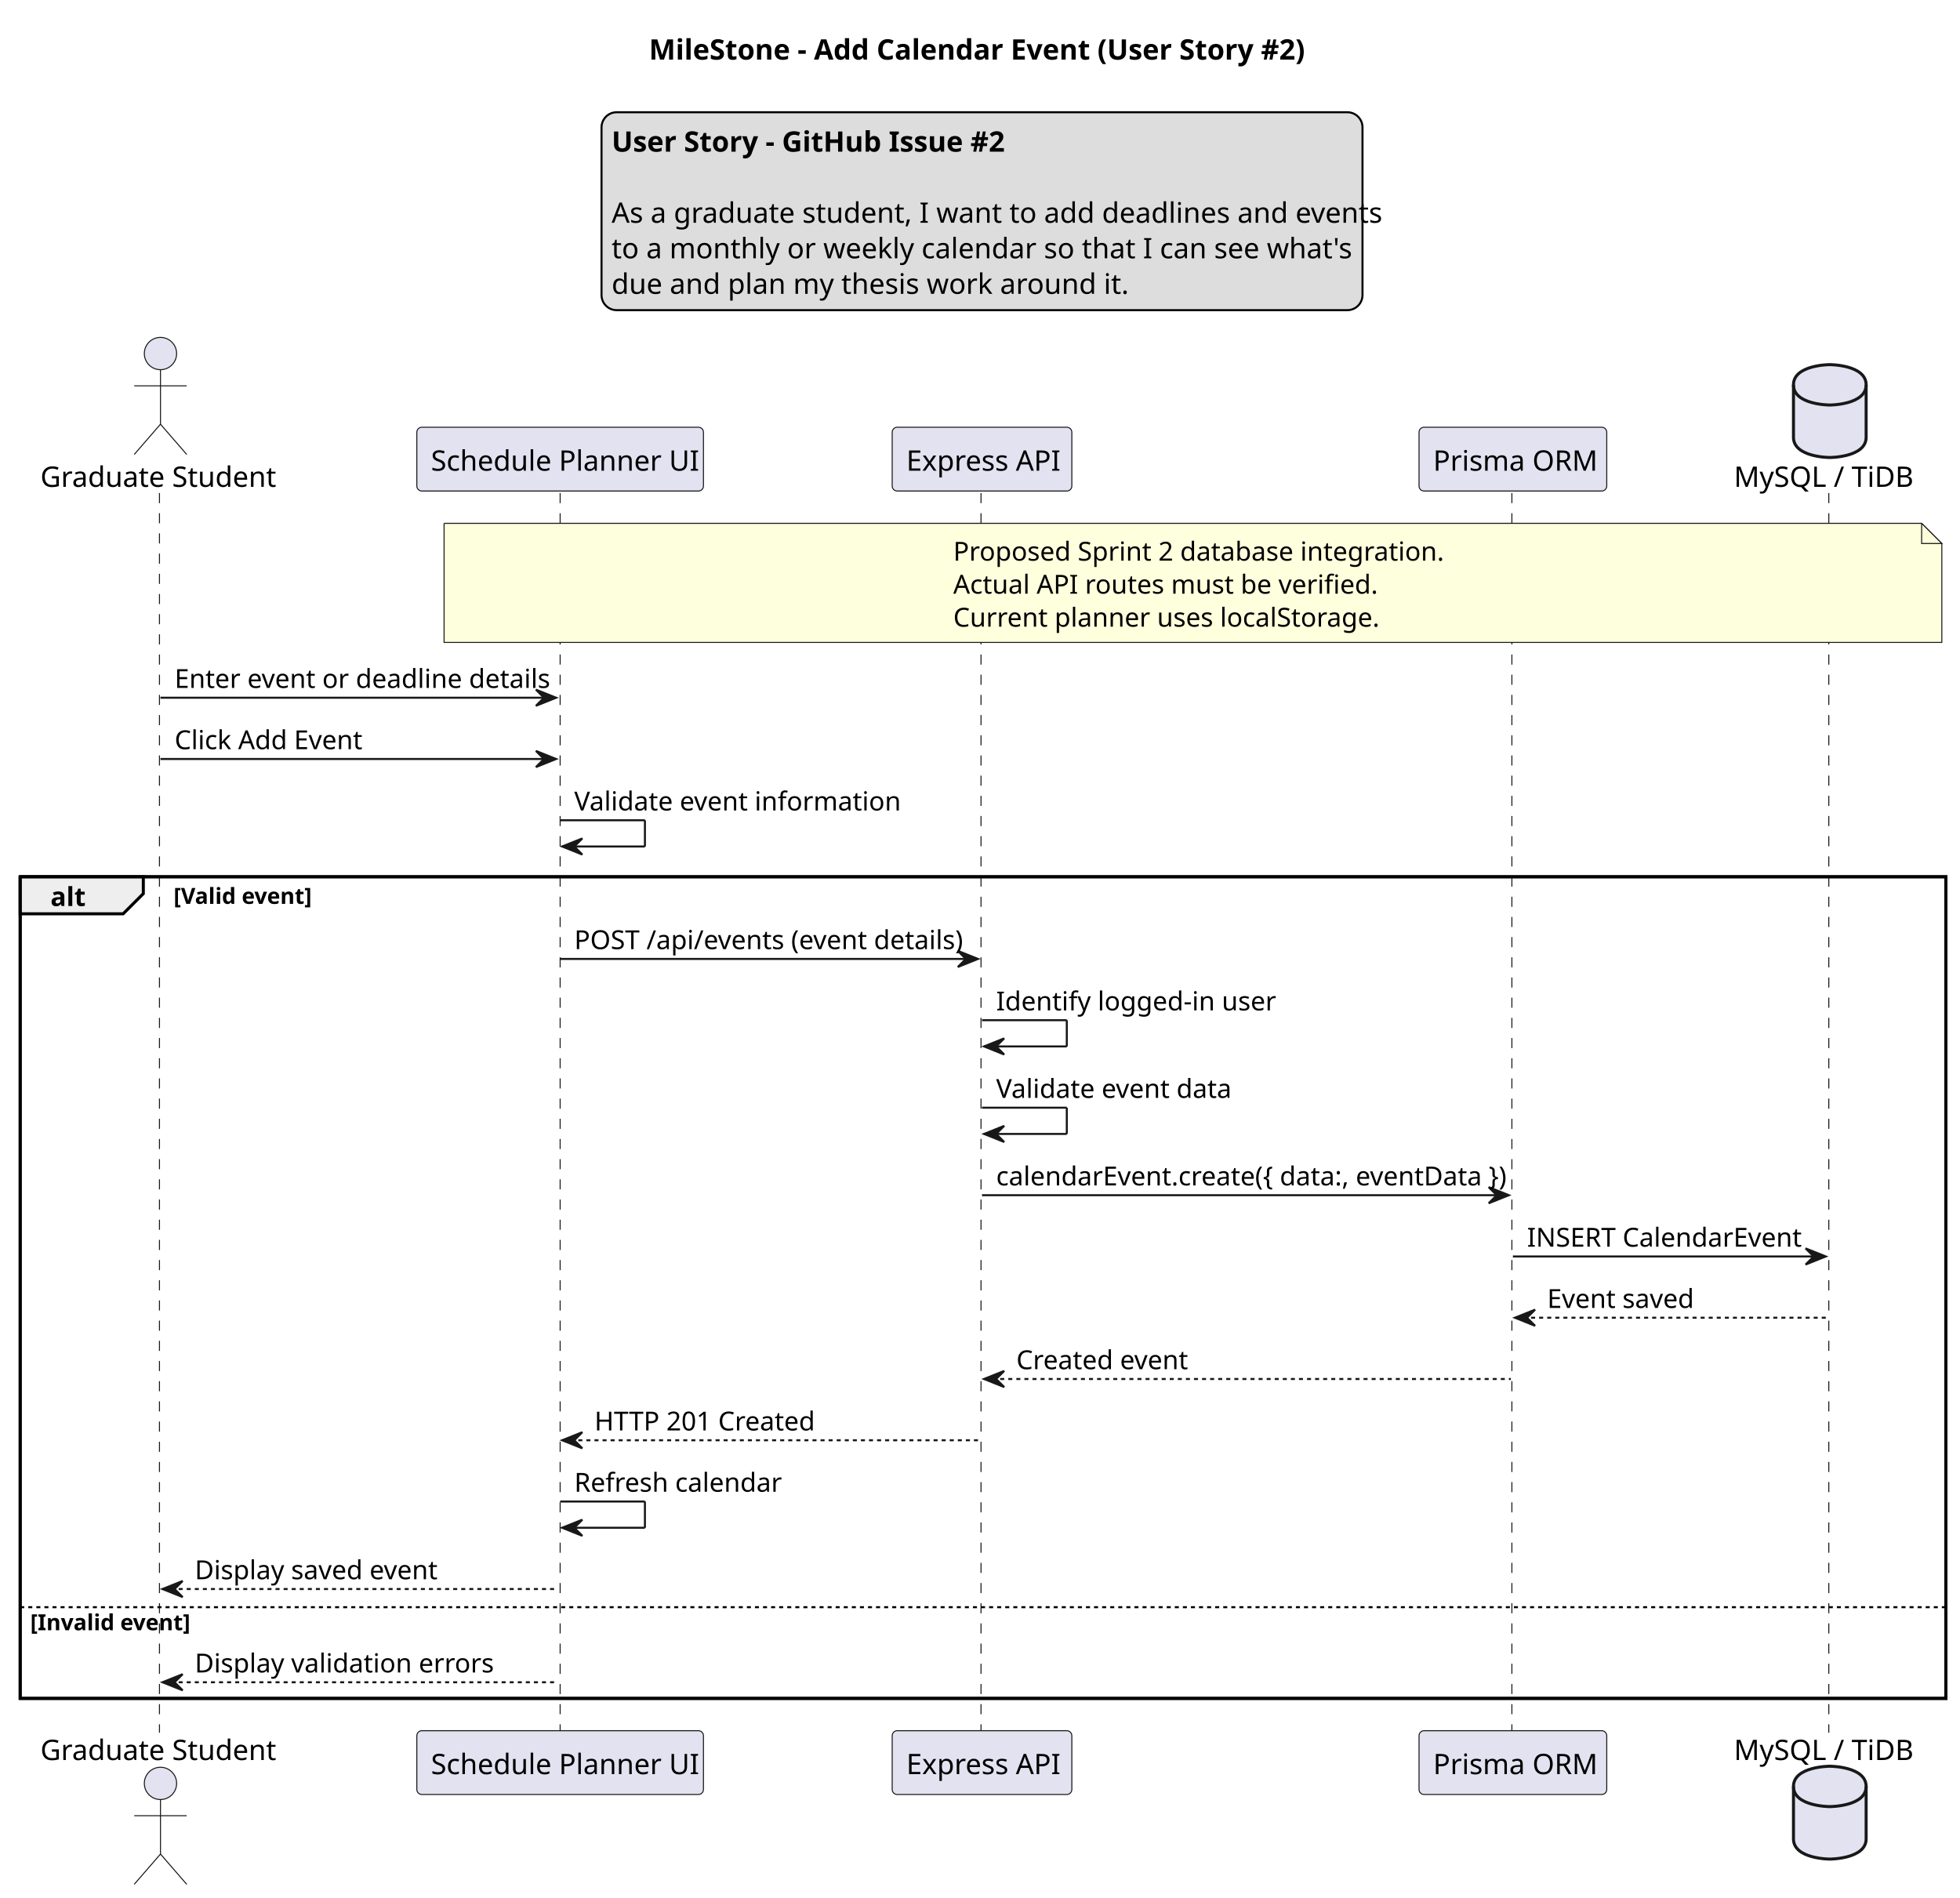
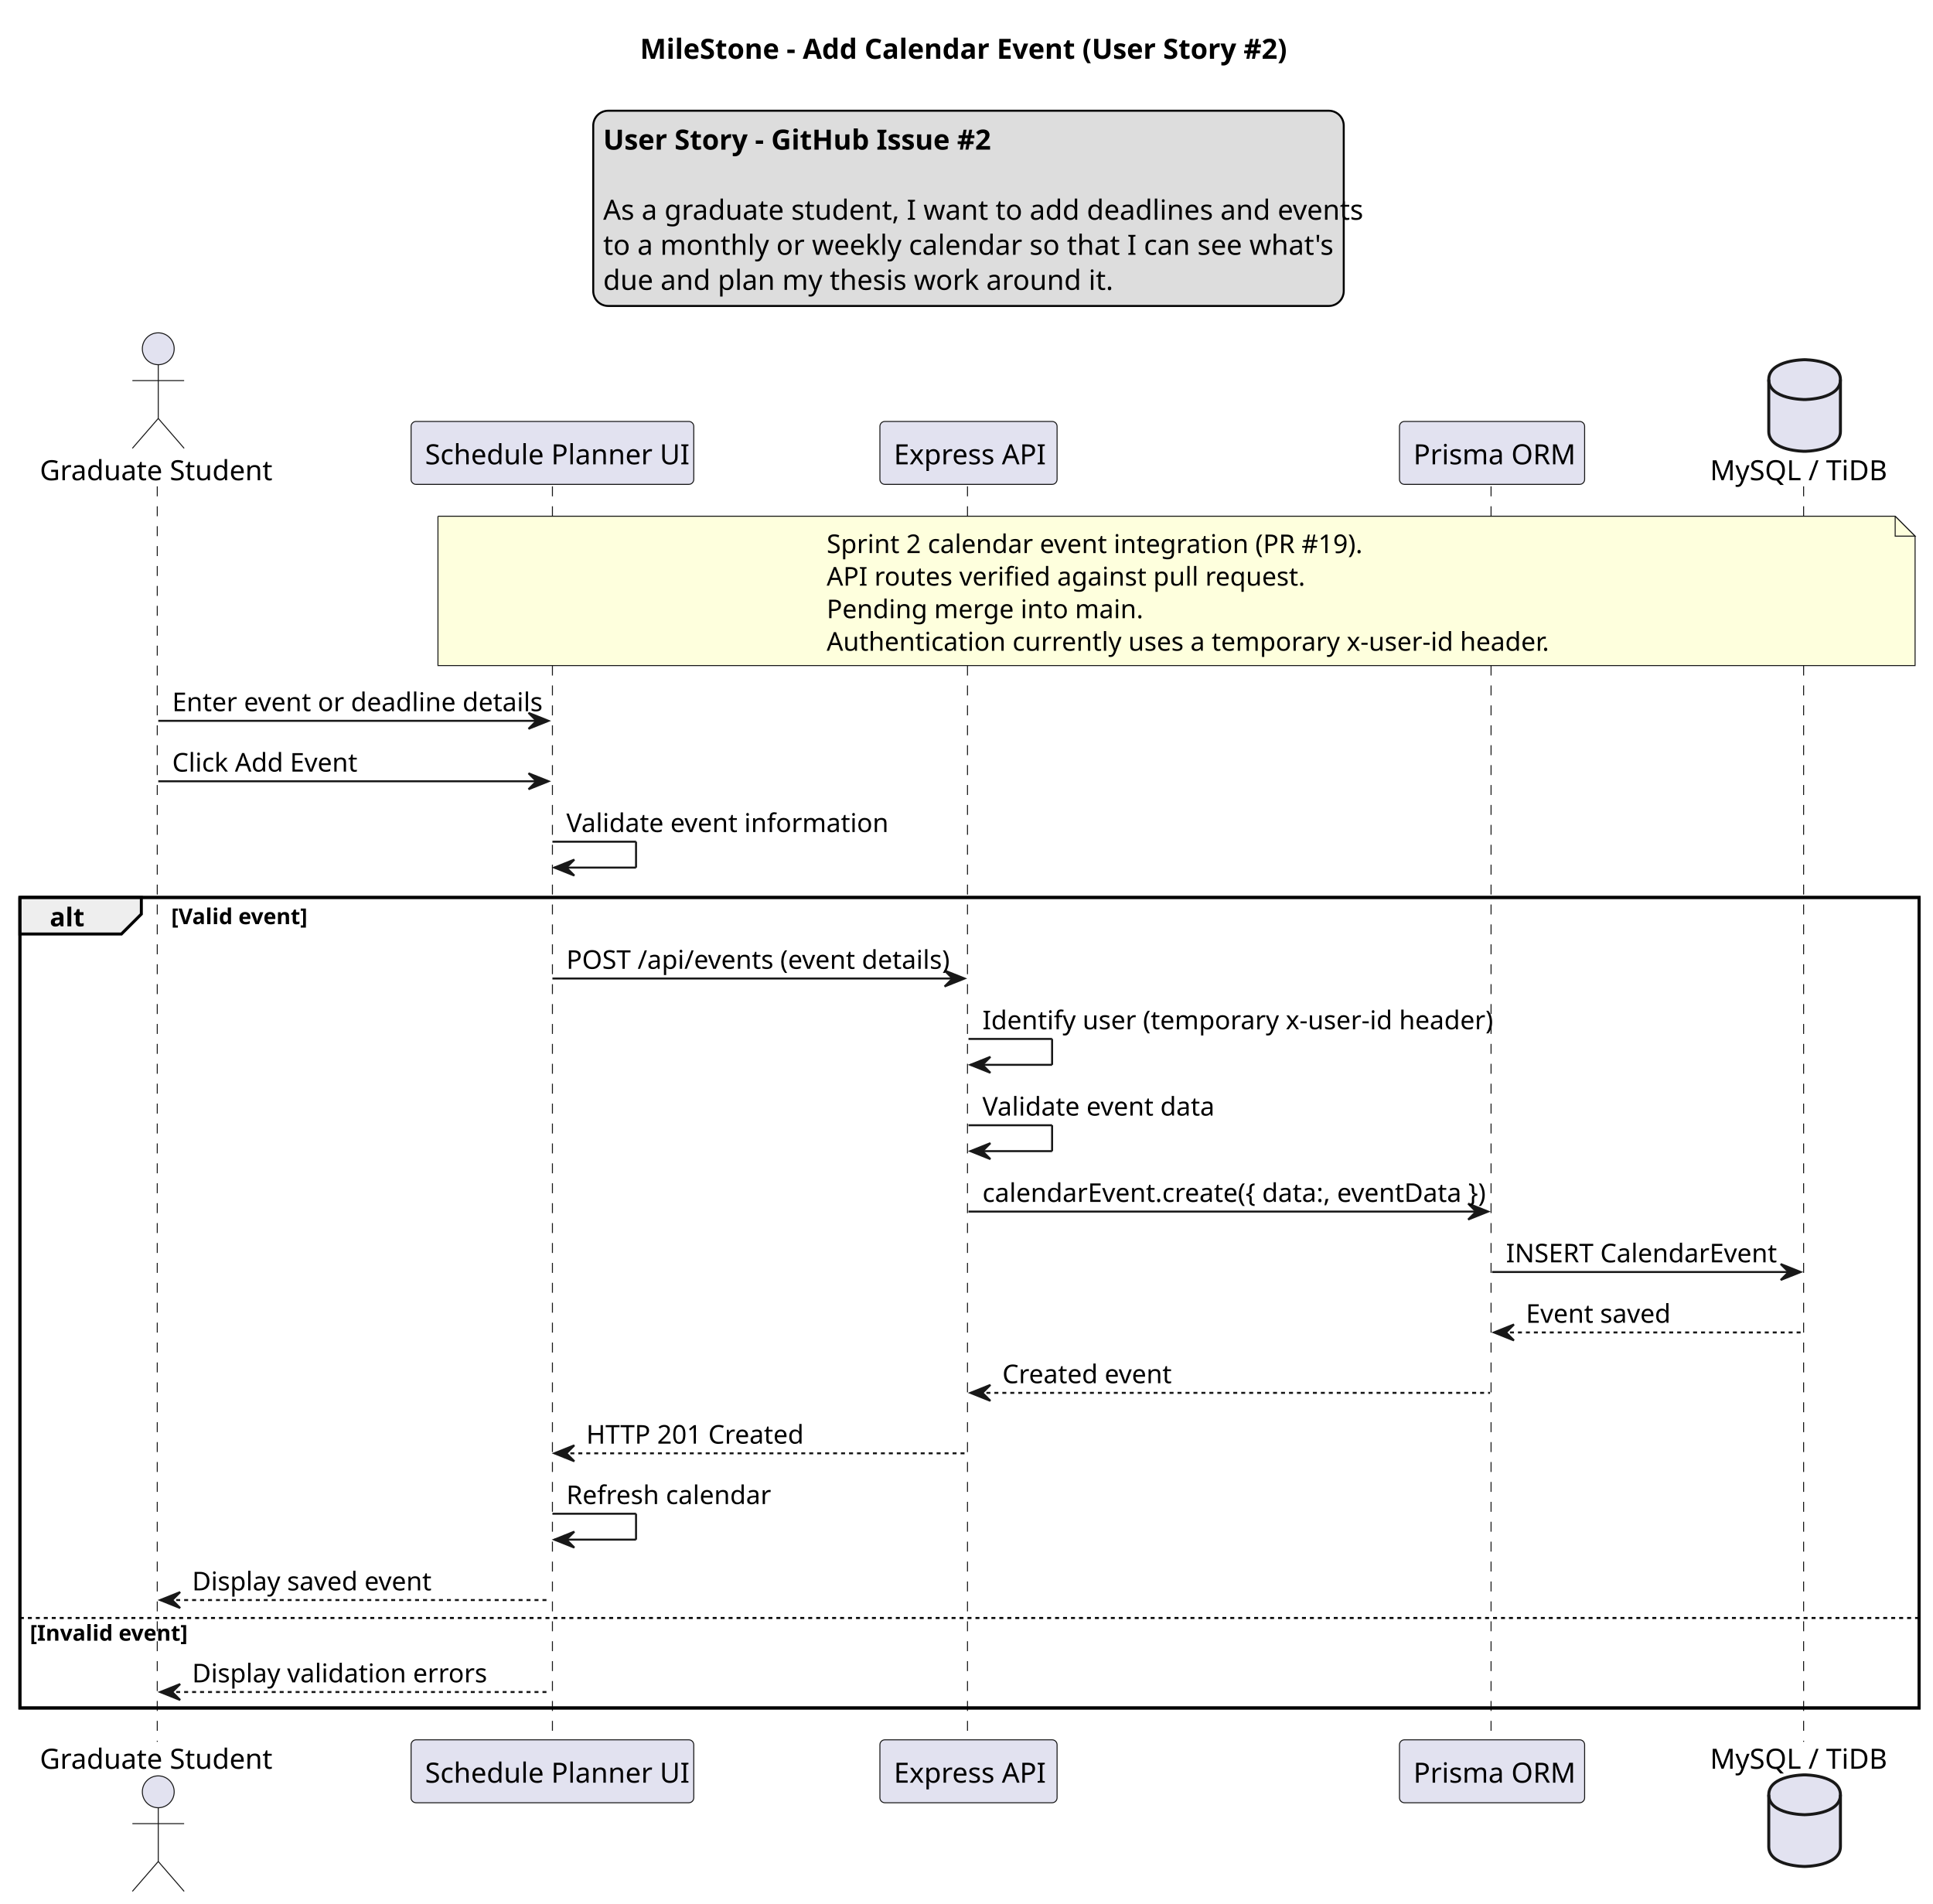
- <svg xmlns="http://www.w3.org/2000/svg" contentStyleType="text/css" height="940px" preserveAspectRatio="none" style="width:971px;height:940px;background:#FFFFFF;" version="1.1" viewBox="0 0 971 940" width="971px" zoomAndPan="magnify">
+ <svg xmlns="http://www.w3.org/2000/svg" contentStyleType="text/css" height="956px" preserveAspectRatio="none" style="width:971px;height:956px;background:#FFFFFF;" version="1.1" viewBox="0 0 971 956" width="971px" zoomAndPan="magnify">
  <defs />
  <g>
    <text fill="#000000" font-family="sans-serif" font-size="14" font-weight="bold" lengthAdjust="spacing" textLength="330" x="321.5" y="29.533">MileStone - Add Calendar Event (User Story #2)</text>
-     <rect fill="none" height="407.055" style="stroke:#000000;stroke-width:1.5;" width="954" x="10" y="434.375" />
-     <line style="stroke:#181818;stroke-width:0.5;stroke-dasharray:5.0,5.0;" x1="79" x2="79" y1="244.266" y2="858.43" />
-     <line style="stroke:#181818;stroke-width:0.5;stroke-dasharray:5.0,5.0;" x1="277.5" x2="277.5" y1="244.266" y2="858.43" />
-     <line style="stroke:#181818;stroke-width:0.5;stroke-dasharray:5.0,5.0;" x1="486" x2="486" y1="244.266" y2="858.43" />
-     <line style="stroke:#181818;stroke-width:0.5;stroke-dasharray:5.0,5.0;" x1="749" x2="749" y1="244.266" y2="858.43" />
-     <line style="stroke:#181818;stroke-width:0.5;stroke-dasharray:5.0,5.0;" x1="906" x2="906" y1="244.266" y2="858.43" />
+     <rect fill="none" height="407.055" style="stroke:#000000;stroke-width:1.5;" width="954" x="10" y="450.727" />
+     <line style="stroke:#181818;stroke-width:0.5;stroke-dasharray:5.0,5.0;" x1="79" x2="79" y1="244.266" y2="874.781" />
+     <line style="stroke:#181818;stroke-width:0.5;stroke-dasharray:5.0,5.0;" x1="277.5" x2="277.5" y1="244.266" y2="874.781" />
+     <line style="stroke:#181818;stroke-width:0.5;stroke-dasharray:5.0,5.0;" x1="486" x2="486" y1="244.266" y2="874.781" />
+     <line style="stroke:#181818;stroke-width:0.5;stroke-dasharray:5.0,5.0;" x1="749" x2="749" y1="244.266" y2="874.781" />
+     <line style="stroke:#181818;stroke-width:0.5;stroke-dasharray:5.0,5.0;" x1="906" x2="906" y1="244.266" y2="874.781" />
    <text fill="#000000" font-family="sans-serif" font-size="14" lengthAdjust="spacing" textLength="113" x="20" y="241.19">Graduate Student</text>
    <ellipse cx="79.5" cy="175.156" fill="#E2E2F0" rx="8" ry="8" style="stroke:#181818;stroke-width:0.5;" />
    <path d="M79.5,183.156 L79.5,210.156 M66.5,191.156 L92.5,191.156 M79.5,210.156 L66.5,225.156 M79.5,210.156 L92.5,225.156 " fill="none" style="stroke:#181818;stroke-width:0.5;" />
-     <text fill="#000000" font-family="sans-serif" font-size="14" lengthAdjust="spacing" textLength="113" x="20" y="871.963">Graduate Student</text>
-     <ellipse cx="79.5" cy="883.539" fill="#E2E2F0" rx="8" ry="8" style="stroke:#181818;stroke-width:0.5;" />
-     <path d="M79.5,891.539 L79.5,918.539 M66.5,899.539 L92.5,899.539 M79.5,918.539 L66.5,933.539 M79.5,918.539 L92.5,933.539 " fill="none" style="stroke:#181818;stroke-width:0.5;" />
+     <text fill="#000000" font-family="sans-serif" font-size="14" lengthAdjust="spacing" textLength="113" x="20" y="888.314">Graduate Student</text>
+     <ellipse cx="79.5" cy="899.891" fill="#E2E2F0" rx="8" ry="8" style="stroke:#181818;stroke-width:0.5;" />
+     <path d="M79.5,907.891 L79.5,934.891 M66.5,915.891 L92.5,915.891 M79.5,934.891 L66.5,949.891 M79.5,934.891 L92.5,949.891 " fill="none" style="stroke:#181818;stroke-width:0.5;" />
    <rect fill="#E2E2F0" height="31.609" rx="2.5" ry="2.5" style="stroke:#181818;stroke-width:0.5;" width="142" x="206.5" y="211.656" />
    <text fill="#000000" font-family="sans-serif" font-size="14" lengthAdjust="spacing" textLength="128" x="213.5" y="233.19">Schedule Planner UI</text>
-     <rect fill="#E2E2F0" height="31.609" rx="2.5" ry="2.5" style="stroke:#181818;stroke-width:0.5;" width="142" x="206.5" y="857.43" />
-     <text fill="#000000" font-family="sans-serif" font-size="14" lengthAdjust="spacing" textLength="128" x="213.5" y="878.963">Schedule Planner UI</text>
+     <rect fill="#E2E2F0" height="31.609" rx="2.5" ry="2.5" style="stroke:#181818;stroke-width:0.5;" width="142" x="206.5" y="873.781" />
+     <text fill="#000000" font-family="sans-serif" font-size="14" lengthAdjust="spacing" textLength="128" x="213.5" y="895.314">Schedule Planner UI</text>
    <rect fill="#E2E2F0" height="31.609" rx="2.5" ry="2.5" style="stroke:#181818;stroke-width:0.5;" width="89" x="442" y="211.656" />
    <text fill="#000000" font-family="sans-serif" font-size="14" lengthAdjust="spacing" textLength="75" x="449" y="233.19">Express API</text>
-     <rect fill="#E2E2F0" height="31.609" rx="2.5" ry="2.5" style="stroke:#181818;stroke-width:0.5;" width="89" x="442" y="857.43" />
-     <text fill="#000000" font-family="sans-serif" font-size="14" lengthAdjust="spacing" textLength="75" x="449" y="878.963">Express API</text>
+     <rect fill="#E2E2F0" height="31.609" rx="2.5" ry="2.5" style="stroke:#181818;stroke-width:0.5;" width="89" x="442" y="873.781" />
+     <text fill="#000000" font-family="sans-serif" font-size="14" lengthAdjust="spacing" textLength="75" x="449" y="895.314">Express API</text>
    <rect fill="#E2E2F0" height="31.609" rx="2.5" ry="2.5" style="stroke:#181818;stroke-width:0.5;" width="93" x="703" y="211.656" />
    <text fill="#000000" font-family="sans-serif" font-size="14" lengthAdjust="spacing" textLength="79" x="710" y="233.19">Prisma ORM</text>
-     <rect fill="#E2E2F0" height="31.609" rx="2.5" ry="2.5" style="stroke:#181818;stroke-width:0.5;" width="93" x="703" y="857.43" />
-     <text fill="#000000" font-family="sans-serif" font-size="14" lengthAdjust="spacing" textLength="79" x="710" y="878.963">Prisma ORM</text>
+     <rect fill="#E2E2F0" height="31.609" rx="2.5" ry="2.5" style="stroke:#181818;stroke-width:0.5;" width="93" x="703" y="873.781" />
+     <text fill="#000000" font-family="sans-serif" font-size="14" lengthAdjust="spacing" textLength="79" x="710" y="895.314">Prisma ORM</text>
    <text fill="#000000" font-family="sans-serif" font-size="14" lengthAdjust="spacing" textLength="89" x="859" y="241.19">MySQL / TiDB</text>
    <path d="M888.5,190.656 C888.5,180.656 906.5,180.656 906.5,180.656 C906.5,180.656 924.5,180.656 924.5,190.656 L924.5,216.656 C924.5,226.656 906.5,226.656 906.5,226.656 C906.5,226.656 888.5,226.656 888.5,216.656 L888.5,190.656 " fill="#E2E2F0" style="stroke:#181818;stroke-width:1.5;" />
    <path d="M888.5,190.656 C888.5,200.656 906.5,200.656 906.5,200.656 C906.5,200.656 924.5,200.656 924.5,190.656 " fill="none" style="stroke:#181818;stroke-width:1.5;" />
-     <text fill="#000000" font-family="sans-serif" font-size="14" lengthAdjust="spacing" textLength="89" x="859" y="871.963">MySQL / TiDB</text>
-     <path d="M888.5,885.039 C888.5,875.039 906.5,875.039 906.5,875.039 C906.5,875.039 924.5,875.039 924.5,885.039 L924.5,911.039 C924.5,921.039 906.5,921.039 906.5,921.039 C906.5,921.039 888.5,921.039 888.5,911.039 L888.5,885.039 " fill="#E2E2F0" style="stroke:#181818;stroke-width:1.5;" />
-     <path d="M888.5,885.039 C888.5,895.039 906.5,895.039 906.5,895.039 C906.5,895.039 924.5,895.039 924.5,885.039 " fill="none" style="stroke:#181818;stroke-width:1.5;" />
-     <path d="M220,259.266 L220,318.266 L962,318.266 L962,269.266 L952,259.266 L220,259.266 " fill="#FEFFDD" style="stroke:#181818;stroke-width:0.5;" />
+     <text fill="#000000" font-family="sans-serif" font-size="14" lengthAdjust="spacing" textLength="89" x="859" y="888.314">MySQL / TiDB</text>
+     <path d="M888.5,901.391 C888.5,891.391 906.5,891.391 906.5,891.391 C906.5,891.391 924.5,891.391 924.5,901.391 L924.5,927.391 C924.5,937.391 906.5,937.391 906.5,937.391 C906.5,937.391 888.5,937.391 888.5,927.391 L888.5,901.391 " fill="#E2E2F0" style="stroke:#181818;stroke-width:1.5;" />
+     <path d="M888.5,901.391 C888.5,911.391 906.5,911.391 906.5,911.391 C906.5,911.391 924.5,911.391 924.5,901.391 " fill="none" style="stroke:#181818;stroke-width:1.5;" />
+     <path d="M220,259.266 L220,334.266 L962,334.266 L962,269.266 L952,259.266 L220,259.266 " fill="#FEFFDD" style="stroke:#181818;stroke-width:0.5;" />
    <path d="M952,259.266 L952,269.266 L962,269.266 L952,259.266 " fill="#FEFFDD" style="stroke:#181818;stroke-width:0.5;" />
-     <text fill="#000000" font-family="sans-serif" font-size="13" lengthAdjust="spacing" textLength="229" x="472.25" y="277.761">Proposed Sprint 2 database integration.</text>
-     <text fill="#000000" font-family="sans-serif" font-size="13" lengthAdjust="spacing" textLength="200" x="472.25" y="294.112">Actual API routes must be verified.</text>
-     <text fill="#000000" font-family="sans-serif" font-size="13" lengthAdjust="spacing" textLength="200" x="472.25" y="310.464">Current planner uses localStorage.</text>
-     <polygon fill="#181818" points="265.5,341.672,275.5,345.672,265.5,349.672,269.5,345.672" style="stroke:#181818;stroke-width:1.0;" />
-     <line style="stroke:#181818;stroke-width:1.0;" x1="79.5" x2="271.5" y1="345.672" y2="345.672" />
-     <text fill="#000000" font-family="sans-serif" font-size="13" lengthAdjust="spacing" textLength="174" x="86.5" y="340.815">Enter event or deadline details</text>
-     <polygon fill="#181818" points="265.5,372.023,275.5,376.023,265.5,380.023,269.5,376.023" style="stroke:#181818;stroke-width:1.0;" />
-     <line style="stroke:#181818;stroke-width:1.0;" x1="79.5" x2="271.5" y1="376.023" y2="376.023" />
-     <text fill="#000000" font-family="sans-serif" font-size="13" lengthAdjust="spacing" textLength="92" x="86.5" y="371.167">Click Add Event</text>
-     <line style="stroke:#181818;stroke-width:1.0;" x1="277.5" x2="319.5" y1="406.375" y2="406.375" />
-     <line style="stroke:#181818;stroke-width:1.0;" x1="319.5" x2="319.5" y1="406.375" y2="419.375" />
-     <line style="stroke:#181818;stroke-width:1.0;" x1="278.5" x2="319.5" y1="419.375" y2="419.375" />
-     <polygon fill="#181818" points="288.5,415.375,278.5,419.375,288.5,423.375,284.5,419.375" style="stroke:#181818;stroke-width:1.0;" />
-     <text fill="#000000" font-family="sans-serif" font-size="13" lengthAdjust="spacing" textLength="148" x="284.5" y="401.519">Validate event information</text>
-     <path d="M10,434.375 L71,434.375 L71,442.727 L61,452.727 L10,452.727 L10,434.375 " fill="#EEEEEE" style="stroke:#000000;stroke-width:1.5;" />
-     <rect fill="none" height="407.055" style="stroke:#000000;stroke-width:1.5;" width="954" x="10" y="434.375" />
-     <text fill="#000000" font-family="sans-serif" font-size="13" font-weight="bold" lengthAdjust="spacing" textLength="16" x="25" y="448.87">alt</text>
-     <text fill="#000000" font-family="sans-serif" font-size="11" font-weight="bold" lengthAdjust="spacing" textLength="69" x="86" y="447.794">[Valid event]</text>
-     <polygon fill="#181818" points="474.5,471.078,484.5,475.078,474.5,479.078,478.5,475.078" style="stroke:#181818;stroke-width:1.0;" />
-     <line style="stroke:#181818;stroke-width:1.0;" x1="277.5" x2="480.5" y1="475.078" y2="475.078" />
-     <text fill="#000000" font-family="sans-serif" font-size="13" lengthAdjust="spacing" textLength="185" x="284.5" y="470.222">POST /api/events (event details)</text>
-     <line style="stroke:#181818;stroke-width:1.0;" x1="486.5" x2="528.5" y1="505.43" y2="505.43" />
-     <line style="stroke:#181818;stroke-width:1.0;" x1="528.5" x2="528.5" y1="505.43" y2="518.43" />
-     <line style="stroke:#181818;stroke-width:1.0;" x1="487.5" x2="528.5" y1="518.43" y2="518.43" />
-     <polygon fill="#181818" points="497.5,514.43,487.5,518.43,497.5,522.43,493.5,518.43" style="stroke:#181818;stroke-width:1.0;" />
-     <text fill="#000000" font-family="sans-serif" font-size="13" lengthAdjust="spacing" textLength="126" x="493.5" y="500.573">Identify logged-in user</text>
-     <line style="stroke:#181818;stroke-width:1.0;" x1="486.5" x2="528.5" y1="548.781" y2="548.781" />
-     <line style="stroke:#181818;stroke-width:1.0;" x1="528.5" x2="528.5" y1="548.781" y2="561.781" />
-     <line style="stroke:#181818;stroke-width:1.0;" x1="487.5" x2="528.5" y1="561.781" y2="561.781" />
-     <polygon fill="#181818" points="497.5,557.781,487.5,561.781,497.5,565.781,493.5,561.781" style="stroke:#181818;stroke-width:1.0;" />
-     <text fill="#000000" font-family="sans-serif" font-size="13" lengthAdjust="spacing" textLength="110" x="493.5" y="543.925">Validate event data</text>
-     <polygon fill="#181818" points="737.5,588.133,747.5,592.133,737.5,596.133,741.5,592.133" style="stroke:#181818;stroke-width:1.0;" />
-     <line style="stroke:#181818;stroke-width:1.0;" x1="486.5" x2="743.5" y1="592.133" y2="592.133" />
-     <text fill="#000000" font-family="sans-serif" font-size="13" lengthAdjust="spacing" textLength="239" x="493.5" y="587.276">calendarEvent.create({ data:, eventData })</text>
-     <polygon fill="#181818" points="894.5,618.484,904.5,622.484,894.5,626.484,898.5,622.484" style="stroke:#181818;stroke-width:1.0;" />
-     <line style="stroke:#181818;stroke-width:1.0;" x1="749.5" x2="900.5" y1="622.484" y2="622.484" />
-     <text fill="#000000" font-family="sans-serif" font-size="13" lengthAdjust="spacing" textLength="133" x="756.5" y="617.628">INSERT CalendarEvent</text>
-     <polygon fill="#181818" points="760.5,648.836,750.5,652.836,760.5,656.836,756.5,652.836" style="stroke:#181818;stroke-width:1.0;" />
-     <line style="stroke:#181818;stroke-width:1.0;stroke-dasharray:2.0,2.0;" x1="754.5" x2="905.5" y1="652.836" y2="652.836" />
-     <text fill="#000000" font-family="sans-serif" font-size="13" lengthAdjust="spacing" textLength="69" x="766.5" y="647.98">Event saved</text>
-     <polygon fill="#181818" points="497.5,679.188,487.5,683.188,497.5,687.188,493.5,683.188" style="stroke:#181818;stroke-width:1.0;" />
-     <line style="stroke:#181818;stroke-width:1.0;stroke-dasharray:2.0,2.0;" x1="491.5" x2="748.5" y1="683.188" y2="683.188" />
-     <text fill="#000000" font-family="sans-serif" font-size="13" lengthAdjust="spacing" textLength="79" x="503.5" y="678.331">Created event</text>
-     <polygon fill="#181818" points="288.5,709.539,278.5,713.539,288.5,717.539,284.5,713.539" style="stroke:#181818;stroke-width:1.0;" />
-     <line style="stroke:#181818;stroke-width:1.0;stroke-dasharray:2.0,2.0;" x1="282.5" x2="485.5" y1="713.539" y2="713.539" />
-     <text fill="#000000" font-family="sans-serif" font-size="13" lengthAdjust="spacing" textLength="106" x="294.5" y="708.683">HTTP 201 Created</text>
-     <line style="stroke:#181818;stroke-width:1.0;" x1="277.5" x2="319.5" y1="743.891" y2="743.891" />
-     <line style="stroke:#181818;stroke-width:1.0;" x1="319.5" x2="319.5" y1="743.891" y2="756.891" />
-     <line style="stroke:#181818;stroke-width:1.0;" x1="278.5" x2="319.5" y1="756.891" y2="756.891" />
-     <polygon fill="#181818" points="288.5,752.891,278.5,756.891,288.5,760.891,284.5,756.891" style="stroke:#181818;stroke-width:1.0;" />
-     <text fill="#000000" font-family="sans-serif" font-size="13" lengthAdjust="spacing" textLength="97" x="284.5" y="739.034">Refresh calendar</text>
-     <polygon fill="#181818" points="90.5,783.242,80.5,787.242,90.5,791.242,86.5,787.242" style="stroke:#181818;stroke-width:1.0;" />
-     <line style="stroke:#181818;stroke-width:1.0;stroke-dasharray:2.0,2.0;" x1="84.5" x2="276.5" y1="787.242" y2="787.242" />
-     <text fill="#000000" font-family="sans-serif" font-size="13" lengthAdjust="spacing" textLength="114" x="96.5" y="782.386">Display saved event</text>
-     <line style="stroke:#000000;stroke-width:1.0;stroke-dasharray:2.0,2.0;" x1="10" x2="964" y1="796.242" y2="796.242" />
-     <text fill="#000000" font-family="sans-serif" font-size="11" font-weight="bold" lengthAdjust="spacing" textLength="77" x="15" y="807.661">[Invalid event]</text>
-     <polygon fill="#181818" points="90.5,829.43,80.5,833.43,90.5,837.43,86.5,833.43" style="stroke:#181818;stroke-width:1.0;" />
-     <line style="stroke:#181818;stroke-width:1.0;stroke-dasharray:2.0,2.0;" x1="84.5" x2="276.5" y1="833.43" y2="833.43" />
-     <text fill="#000000" font-family="sans-serif" font-size="13" lengthAdjust="spacing" textLength="137" x="96.5" y="828.573">Display validation errors</text>
+     <text fill="#000000" font-family="sans-serif" font-size="13" lengthAdjust="spacing" textLength="255" x="415.25" y="277.761">Sprint 2 calendar event integration (PR #19).</text>
+     <text fill="#000000" font-family="sans-serif" font-size="13" lengthAdjust="spacing" textLength="225" x="415.25" y="294.112">API routes verified against pull request.</text>
+     <text fill="#000000" font-family="sans-serif" font-size="13" lengthAdjust="spacing" textLength="148" x="415.25" y="310.464">Pending merge into main.</text>
+     <text fill="#000000" font-family="sans-serif" font-size="13" lengthAdjust="spacing" textLength="343" x="415.25" y="326.815">Authentication currently uses a temporary x-user-id header.</text>
+     <polygon fill="#181818" points="265.5,358.023,275.5,362.023,265.5,366.023,269.5,362.023" style="stroke:#181818;stroke-width:1.0;" />
+     <line style="stroke:#181818;stroke-width:1.0;" x1="79.5" x2="271.5" y1="362.023" y2="362.023" />
+     <text fill="#000000" font-family="sans-serif" font-size="13" lengthAdjust="spacing" textLength="174" x="86.5" y="357.167">Enter event or deadline details</text>
+     <polygon fill="#181818" points="265.5,388.375,275.5,392.375,265.5,396.375,269.5,392.375" style="stroke:#181818;stroke-width:1.0;" />
+     <line style="stroke:#181818;stroke-width:1.0;" x1="79.5" x2="271.5" y1="392.375" y2="392.375" />
+     <text fill="#000000" font-family="sans-serif" font-size="13" lengthAdjust="spacing" textLength="92" x="86.5" y="387.519">Click Add Event</text>
+     <line style="stroke:#181818;stroke-width:1.0;" x1="277.5" x2="319.5" y1="422.727" y2="422.727" />
+     <line style="stroke:#181818;stroke-width:1.0;" x1="319.5" x2="319.5" y1="422.727" y2="435.727" />
+     <line style="stroke:#181818;stroke-width:1.0;" x1="278.5" x2="319.5" y1="435.727" y2="435.727" />
+     <polygon fill="#181818" points="288.5,431.727,278.5,435.727,288.5,439.727,284.5,435.727" style="stroke:#181818;stroke-width:1.0;" />
+     <text fill="#000000" font-family="sans-serif" font-size="13" lengthAdjust="spacing" textLength="148" x="284.5" y="417.87">Validate event information</text>
+     <path d="M10,450.727 L71,450.727 L71,459.078 L61,469.078 L10,469.078 L10,450.727 " fill="#EEEEEE" style="stroke:#000000;stroke-width:1.5;" />
+     <rect fill="none" height="407.055" style="stroke:#000000;stroke-width:1.5;" width="954" x="10" y="450.727" />
+     <text fill="#000000" font-family="sans-serif" font-size="13" font-weight="bold" lengthAdjust="spacing" textLength="16" x="25" y="465.222">alt</text>
+     <text fill="#000000" font-family="sans-serif" font-size="11" font-weight="bold" lengthAdjust="spacing" textLength="69" x="86" y="464.146">[Valid event]</text>
+     <polygon fill="#181818" points="474.5,487.43,484.5,491.43,474.5,495.43,478.5,491.43" style="stroke:#181818;stroke-width:1.0;" />
+     <line style="stroke:#181818;stroke-width:1.0;" x1="277.5" x2="480.5" y1="491.43" y2="491.43" />
+     <text fill="#000000" font-family="sans-serif" font-size="13" lengthAdjust="spacing" textLength="185" x="284.5" y="486.573">POST /api/events (event details)</text>
+     <line style="stroke:#181818;stroke-width:1.0;" x1="486.5" x2="528.5" y1="521.781" y2="521.781" />
+     <line style="stroke:#181818;stroke-width:1.0;" x1="528.5" x2="528.5" y1="521.781" y2="534.781" />
+     <line style="stroke:#181818;stroke-width:1.0;" x1="487.5" x2="528.5" y1="534.781" y2="534.781" />
+     <polygon fill="#181818" points="497.5,530.781,487.5,534.781,497.5,538.781,493.5,534.781" style="stroke:#181818;stroke-width:1.0;" />
+     <text fill="#000000" font-family="sans-serif" font-size="13" lengthAdjust="spacing" textLength="237" x="493.5" y="516.925">Identify user (temporary x-user-id header)</text>
+     <line style="stroke:#181818;stroke-width:1.0;" x1="486.5" x2="528.5" y1="565.133" y2="565.133" />
+     <line style="stroke:#181818;stroke-width:1.0;" x1="528.5" x2="528.5" y1="565.133" y2="578.133" />
+     <line style="stroke:#181818;stroke-width:1.0;" x1="487.5" x2="528.5" y1="578.133" y2="578.133" />
+     <polygon fill="#181818" points="497.5,574.133,487.5,578.133,497.5,582.133,493.5,578.133" style="stroke:#181818;stroke-width:1.0;" />
+     <text fill="#000000" font-family="sans-serif" font-size="13" lengthAdjust="spacing" textLength="110" x="493.5" y="560.276">Validate event data</text>
+     <polygon fill="#181818" points="737.5,604.484,747.5,608.484,737.5,612.484,741.5,608.484" style="stroke:#181818;stroke-width:1.0;" />
+     <line style="stroke:#181818;stroke-width:1.0;" x1="486.5" x2="743.5" y1="608.484" y2="608.484" />
+     <text fill="#000000" font-family="sans-serif" font-size="13" lengthAdjust="spacing" textLength="239" x="493.5" y="603.628">calendarEvent.create({ data:, eventData })</text>
+     <polygon fill="#181818" points="894.5,634.836,904.5,638.836,894.5,642.836,898.5,638.836" style="stroke:#181818;stroke-width:1.0;" />
+     <line style="stroke:#181818;stroke-width:1.0;" x1="749.5" x2="900.5" y1="638.836" y2="638.836" />
+     <text fill="#000000" font-family="sans-serif" font-size="13" lengthAdjust="spacing" textLength="133" x="756.5" y="633.98">INSERT CalendarEvent</text>
+     <polygon fill="#181818" points="760.5,665.188,750.5,669.188,760.5,673.188,756.5,669.188" style="stroke:#181818;stroke-width:1.0;" />
+     <line style="stroke:#181818;stroke-width:1.0;stroke-dasharray:2.0,2.0;" x1="754.5" x2="905.5" y1="669.188" y2="669.188" />
+     <text fill="#000000" font-family="sans-serif" font-size="13" lengthAdjust="spacing" textLength="69" x="766.5" y="664.331">Event saved</text>
+     <polygon fill="#181818" points="497.5,695.539,487.5,699.539,497.5,703.539,493.5,699.539" style="stroke:#181818;stroke-width:1.0;" />
+     <line style="stroke:#181818;stroke-width:1.0;stroke-dasharray:2.0,2.0;" x1="491.5" x2="748.5" y1="699.539" y2="699.539" />
+     <text fill="#000000" font-family="sans-serif" font-size="13" lengthAdjust="spacing" textLength="79" x="503.5" y="694.683">Created event</text>
+     <polygon fill="#181818" points="288.5,725.891,278.5,729.891,288.5,733.891,284.5,729.891" style="stroke:#181818;stroke-width:1.0;" />
+     <line style="stroke:#181818;stroke-width:1.0;stroke-dasharray:2.0,2.0;" x1="282.5" x2="485.5" y1="729.891" y2="729.891" />
+     <text fill="#000000" font-family="sans-serif" font-size="13" lengthAdjust="spacing" textLength="106" x="294.5" y="725.034">HTTP 201 Created</text>
+     <line style="stroke:#181818;stroke-width:1.0;" x1="277.5" x2="319.5" y1="760.242" y2="760.242" />
+     <line style="stroke:#181818;stroke-width:1.0;" x1="319.5" x2="319.5" y1="760.242" y2="773.242" />
+     <line style="stroke:#181818;stroke-width:1.0;" x1="278.5" x2="319.5" y1="773.242" y2="773.242" />
+     <polygon fill="#181818" points="288.5,769.242,278.5,773.242,288.5,777.242,284.5,773.242" style="stroke:#181818;stroke-width:1.0;" />
+     <text fill="#000000" font-family="sans-serif" font-size="13" lengthAdjust="spacing" textLength="97" x="284.5" y="755.386">Refresh calendar</text>
+     <polygon fill="#181818" points="90.5,799.594,80.5,803.594,90.5,807.594,86.5,803.594" style="stroke:#181818;stroke-width:1.0;" />
+     <line style="stroke:#181818;stroke-width:1.0;stroke-dasharray:2.0,2.0;" x1="84.5" x2="276.5" y1="803.594" y2="803.594" />
+     <text fill="#000000" font-family="sans-serif" font-size="13" lengthAdjust="spacing" textLength="114" x="96.5" y="798.737">Display saved event</text>
+     <line style="stroke:#000000;stroke-width:1.0;stroke-dasharray:2.0,2.0;" x1="10" x2="964" y1="812.594" y2="812.594" />
+     <text fill="#000000" font-family="sans-serif" font-size="11" font-weight="bold" lengthAdjust="spacing" textLength="77" x="15" y="824.013">[Invalid event]</text>
+     <polygon fill="#181818" points="90.5,845.781,80.5,849.781,90.5,853.781,86.5,849.781" style="stroke:#181818;stroke-width:1.0;" />
+     <line style="stroke:#181818;stroke-width:1.0;stroke-dasharray:2.0,2.0;" x1="84.5" x2="276.5" y1="849.781" y2="849.781" />
+     <text fill="#000000" font-family="sans-serif" font-size="13" lengthAdjust="spacing" textLength="137" x="96.5" y="844.925">Display validation errors</text>
    <rect fill="#DDDDDD" height="98.047" id="_legend" rx="7.5" ry="7.5" style="stroke:#000000;stroke-width:1.0;" width="377" x="298" y="55.609" />
    <text fill="#000000" font-family="sans-serif" font-size="14" font-weight="bold" lengthAdjust="spacing" textLength="196" x="303" y="75.143">User Story - GitHub Issue #2</text>
    <text fill="#000000" font-family="sans-serif" font-size="14" lengthAdjust="spacing" textLength="4" x="303" y="92.752"> </text>
    <text fill="#000000" font-family="sans-serif" font-size="14" lengthAdjust="spacing" textLength="367" x="303" y="110.361">As a graduate student, I want to add deadlines and events</text>
    <text fill="#000000" font-family="sans-serif" font-size="14" lengthAdjust="spacing" textLength="350" x="303" y="127.971">to a monthly or weekly calendar so that I can see what's</text>
    <text fill="#000000" font-family="sans-serif" font-size="14" lengthAdjust="spacing" textLength="243" x="303" y="145.58">due and plan my thesis work around it.</text>
  </g>
</svg>
